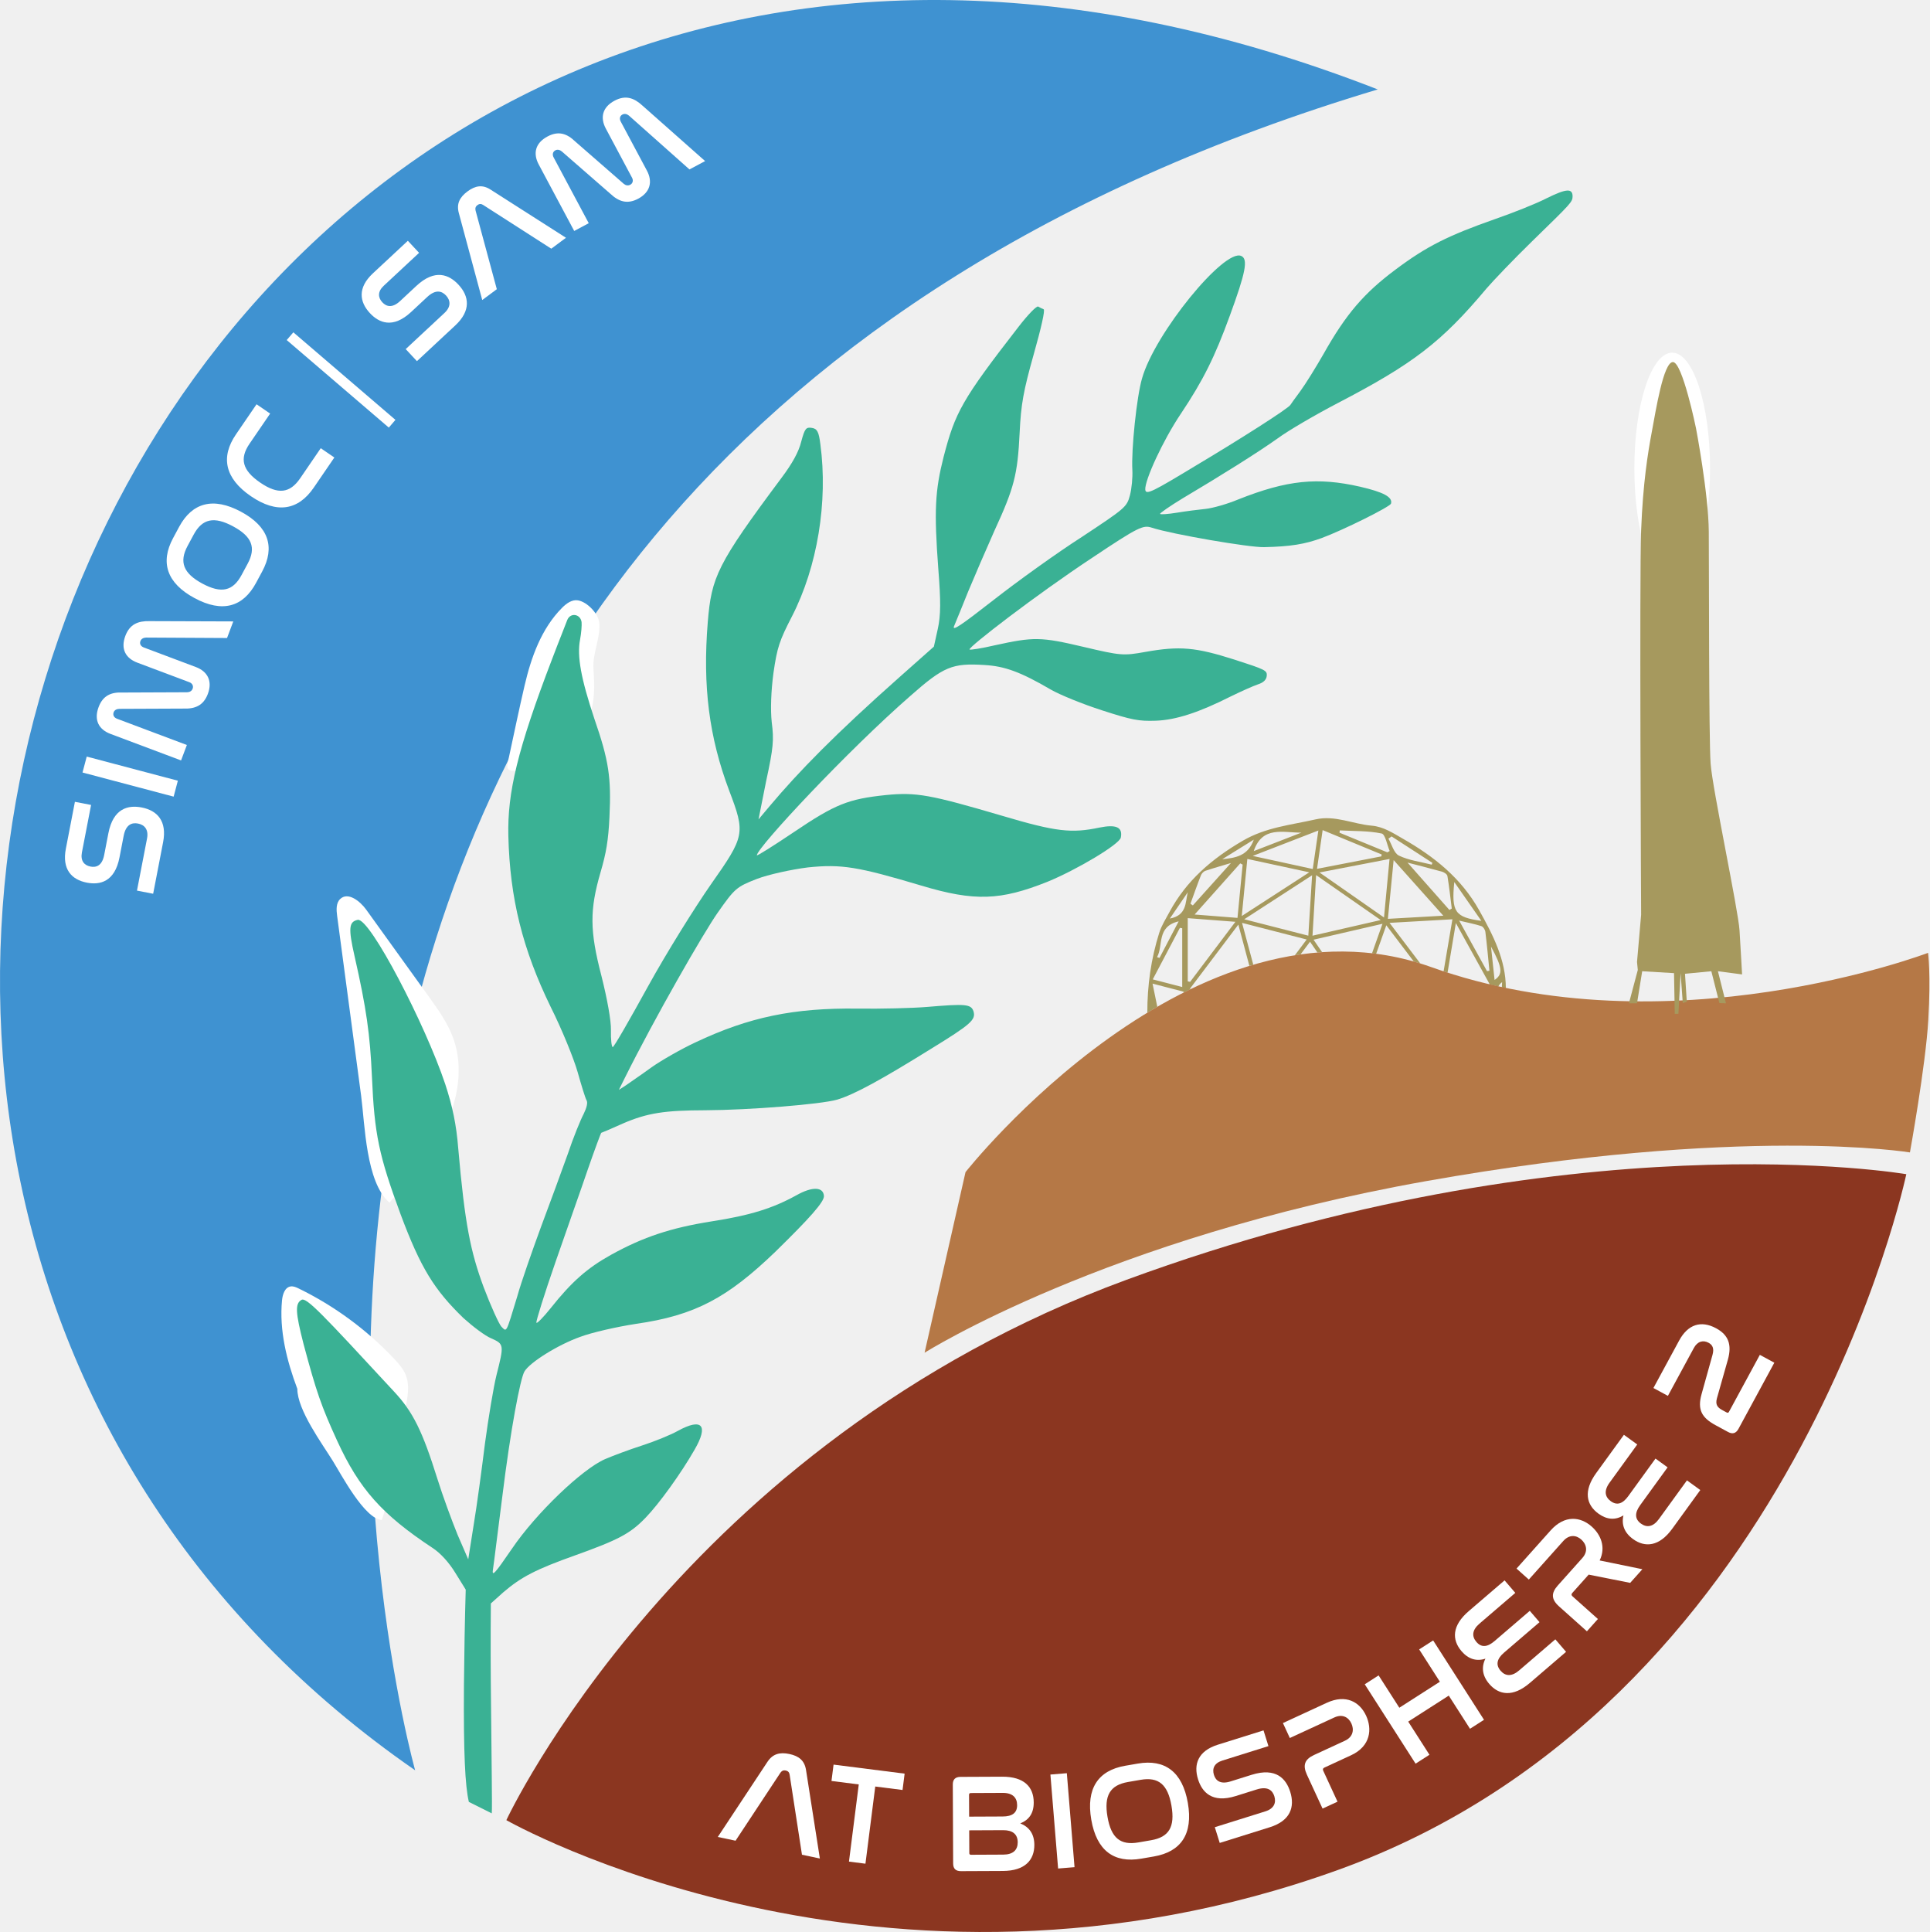
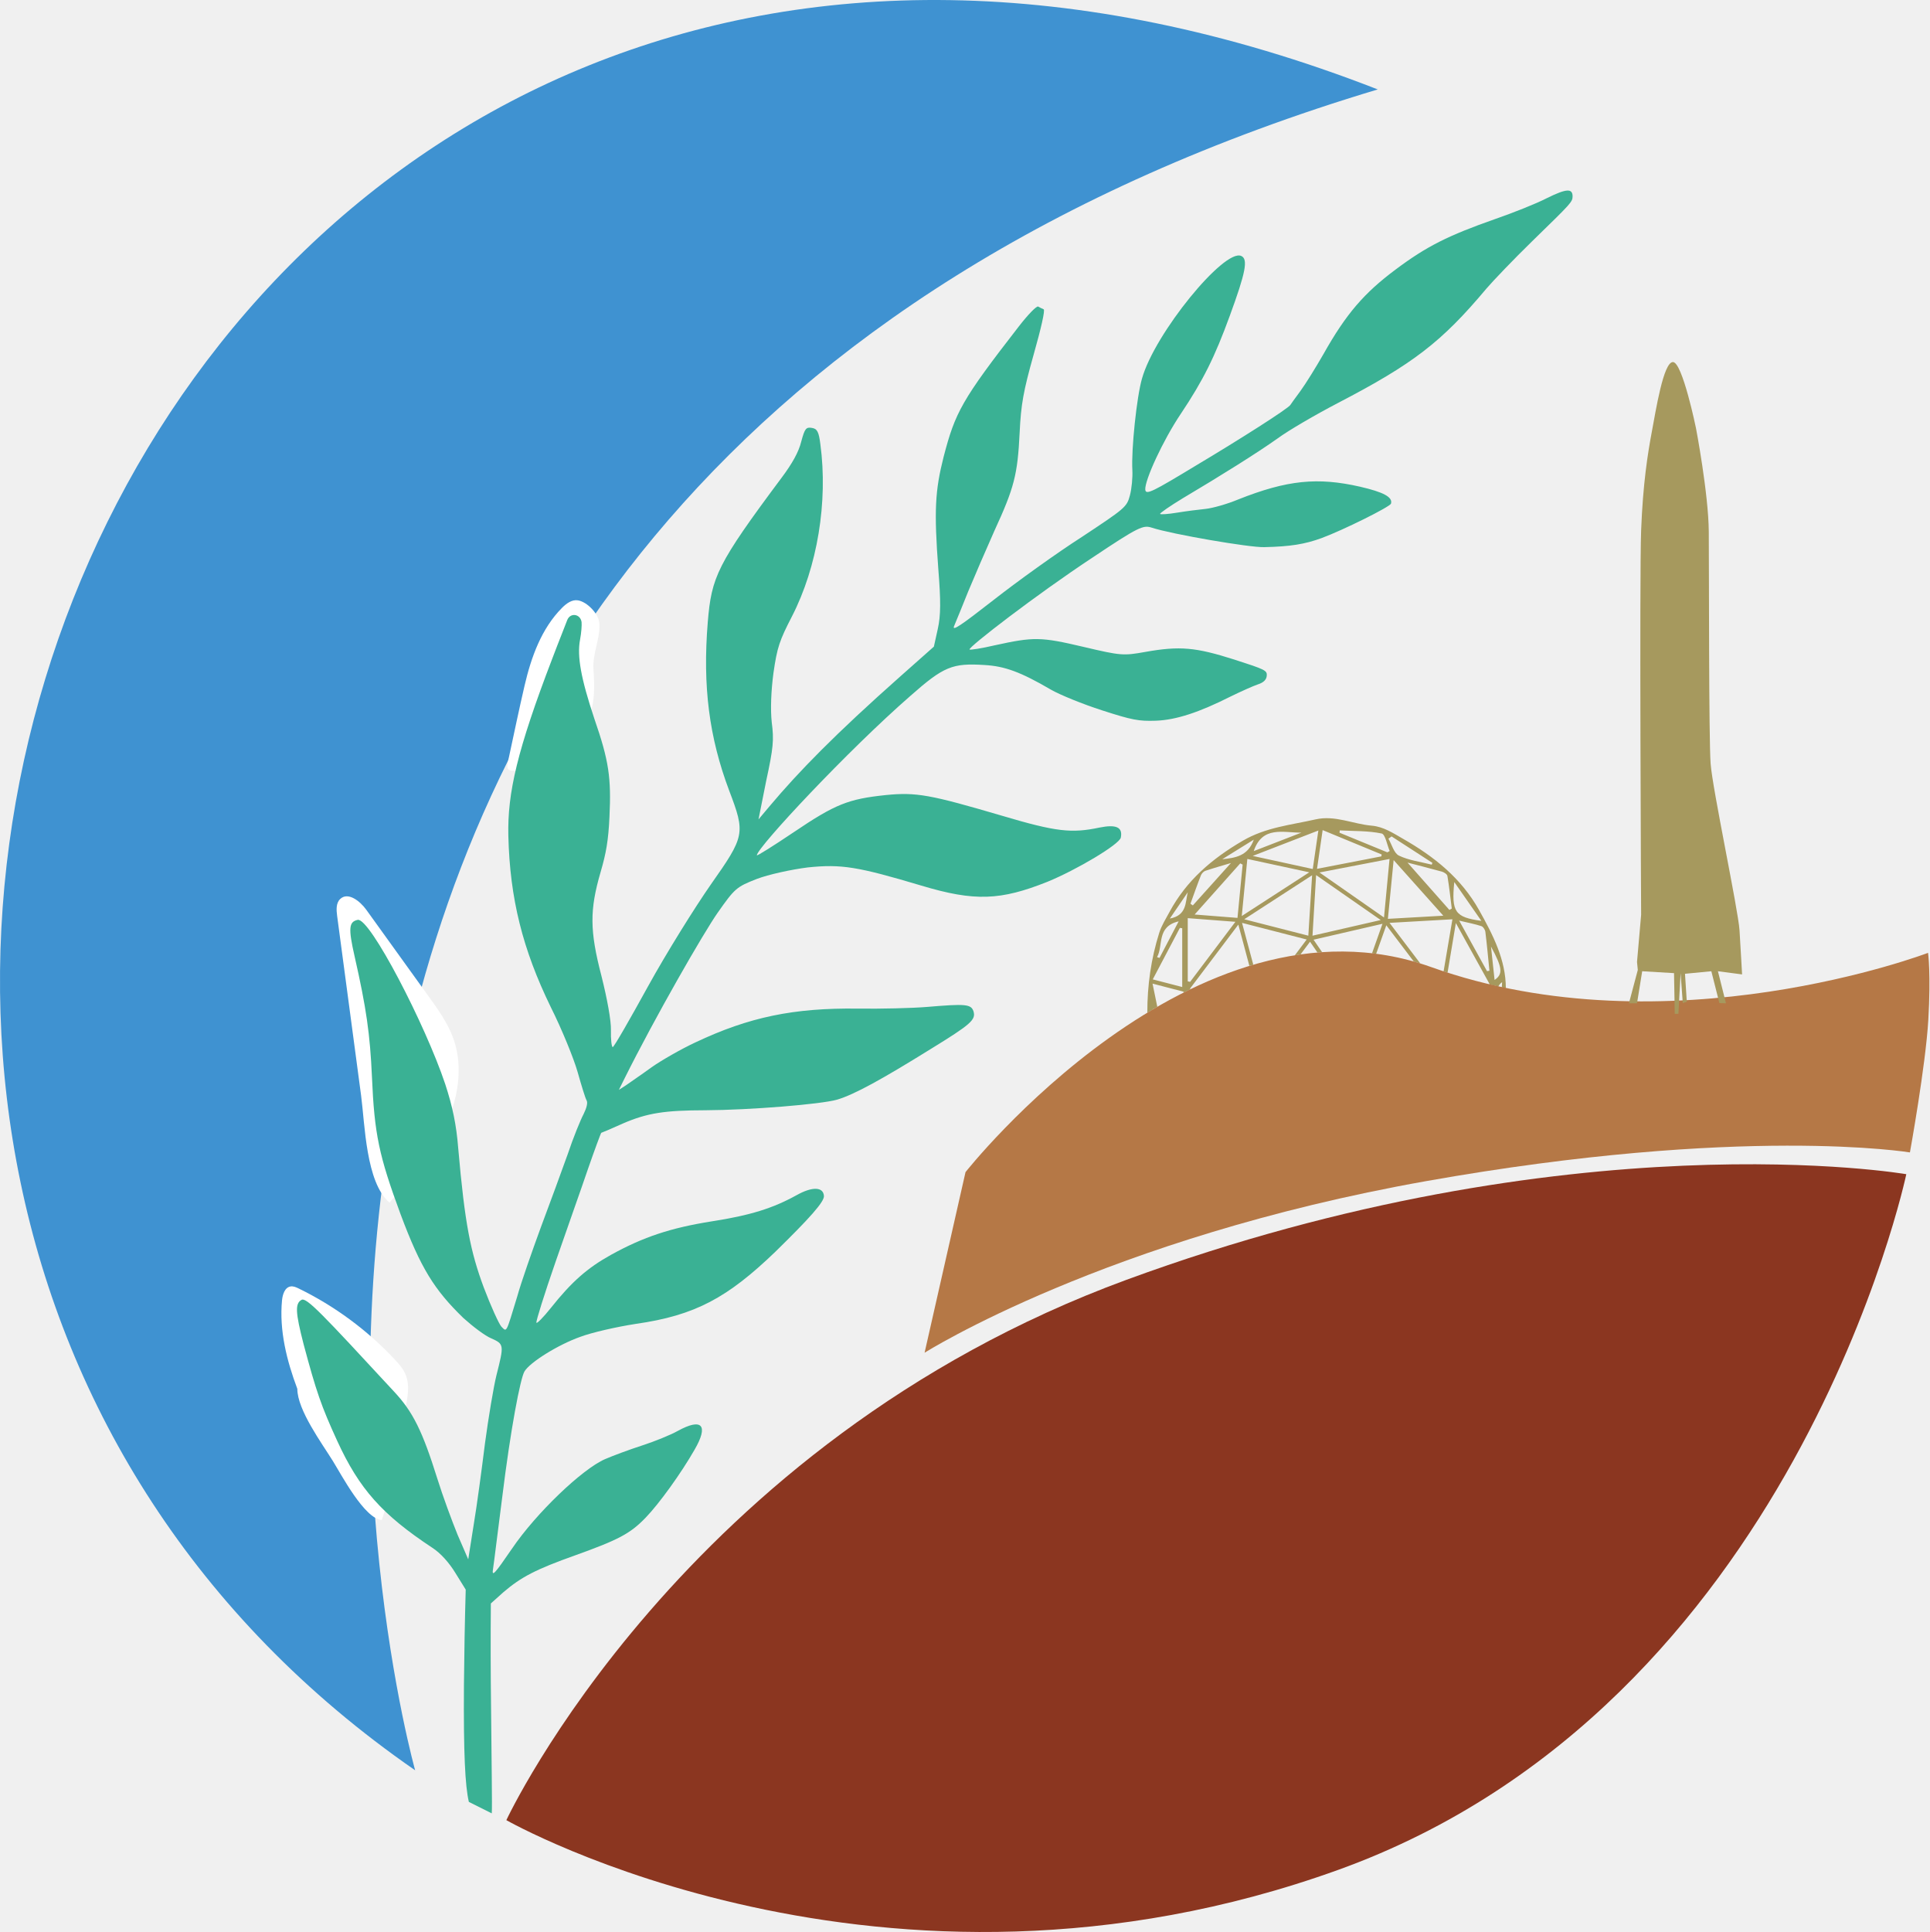
<svg xmlns="http://www.w3.org/2000/svg" width="155.977mm" height="156.148mm" viewBox="0 0 155.977 156.148" version="1.1" id="svg8">
  <defs id="defs2">
    <clipPath id="clipPath850" clipPathUnits="userSpaceOnUse">
      <path id="path848" d="M 0,600 H 600 V 0 H 0 Z" />
    </clipPath>
    <clipPath id="clipPath862" clipPathUnits="userSpaceOnUse">
      <path id="path860" d="M 0,600 H 600 V 0 H 0 Z" />
    </clipPath>
  </defs>
  <g id="layer1" transform="translate(-36.16017,-66.84056)">
    <g transform="matrix(0.3527778,0,0,-0.3527778,8.773223,251.5678)" id="g842">
      <g id="g856">
        <g clip-path="url(#clipPath862)" id="g858">
-           <g transform="translate(469.4988,416.3177)" id="g864">
-             <path id="path866" style="fill:#ffffff;fill-opacity:1;fill-rule:nonzero;stroke:none" d="m 0,0 c 0,-14.647 -3.883,-26.52 -8.673,-26.52 -4.79,0 -8.673,11.873 -8.673,26.52 0,14.647 3.883,26.52 8.673,26.52 C -3.883,26.52 0,14.647 0,0" />
-           </g>
          <g transform="translate(393.3542,503.1483)" id="g868">
            <path id="path870" style="fill:#3f92d1;fill-opacity:1;fill-rule:nonzero;stroke:none" d="m 0,0 c -279.196,108.838 -423.567,-244.713 -220.588,-385.091 0,0 -82.932,294.035 220.588,385.091" />
          </g>
          <g transform="translate(193.6671,106.6358)" id="g872">
            <path id="path874" style="fill:#8b3620;fill-opacity:1;fill-rule:nonzero;stroke:none" d="m 0,0 c 0,0 40.159,86.364 142.12,123.802 101.961,37.437 178.684,24.188 178.684,24.188 0,0 -25.583,-121.669 -130.156,-159.372 C 86.076,-49.085 0,0 0,0" />
          </g>
          <g transform="translate(348.0079,311.0515)" id="g876">
            <path id="path878" style="fill:#a6995e;fill-opacity:1;fill-rule:nonzero;stroke:none" d="m 0,0 c 0.179,-0.026 0.358,-0.051 0.536,-0.077 v -13.466 c -2.066,0.536 -4.246,1.101 -6.75,1.751 C -4.019,-7.627 -2.01,-3.813 0,0 m -0.28,1.503 c -1.597,-3.049 -2.992,-5.715 -4.388,-8.38 -0.188,0.059 -0.377,0.119 -0.566,0.178 1.498,2.651 -0.191,6.99 4.954,8.202 M 1.807,8.16 C 1.236,5.831 1.615,2.875 -2.301,2.142 -0.739,4.431 0.534,6.296 1.807,8.16 m 3.009,3.871 c 0.168,0.427 0.605,0.908 1.024,1.048 2.116,0.706 4.268,1.309 5.863,1.785 C 8.977,11.833 5.972,8.493 2.967,5.152 2.786,5.281 2.605,5.409 2.424,5.538 3.213,7.706 3.971,9.885 4.816,12.031 m 12.117,8.187 c -1.327,-3.76 -4.235,-4.184 -7.227,-4.484 2.273,1.411 4.547,2.821 7.227,4.484 m 10.907,1.609 c -3.593,-1.394 -7.187,-2.787 -10.915,-4.233 1.975,5.872 6.783,4.201 10.915,4.233 m 3.893,0.484 c -0.451,-3.104 -0.852,-5.864 -1.282,-8.817 -4.645,1.012 -8.872,1.932 -13.759,2.997 5.261,2.036 9.945,3.848 15.041,5.82 m 14.512,-5.489 c -0.025,-0.144 -0.051,-0.289 -0.077,-0.434 -4.799,-0.93 -9.598,-1.86 -14.741,-2.856 0.433,2.984 0.833,5.745 1.288,8.877 4.763,-1.966 9.147,-3.776 13.53,-5.587 m -9.609,5.514 c 3.208,-0.173 6.476,-0.059 9.587,-0.704 0.859,-0.178 1.249,-2.615 1.854,-4.015 -0.177,-0.102 -0.355,-0.205 -0.532,-0.307 -3.654,1.5 -7.308,2.999 -10.961,4.499 0.017,0.175 0.034,0.351 0.052,0.527 M 48.513,20.96 c 3.116,-2.018 6.233,-4.037 9.35,-6.055 -0.048,-0.137 -0.096,-0.275 -0.144,-0.413 -2.526,0.644 -5.208,0.963 -7.514,2.068 -1.158,0.556 -1.631,2.54 -2.415,3.878 0.241,0.174 0.482,0.348 0.723,0.522 M 61.304,11.904 C 61.722,9.427 61.989,6.925 62.306,4.431 L 61.756,4.12 c -3.418,3.864 -6.836,7.728 -9.59,10.841 1.802,-0.467 4.857,-1.228 7.889,-2.072 0.486,-0.136 1.182,-0.589 1.249,-0.985 M 47.668,2.076 c 0.437,4.467 0.841,8.604 1.316,13.463 4.187,-4.688 7.947,-8.896 11.384,-12.743 -3.43,-0.195 -7.871,-0.447 -12.7,-0.72 M 46.775,2.39 C 41.741,5.9 37.094,9.141 31.995,12.697 37.6,13.779 42.661,14.756 48.045,15.795 47.624,11.354 47.223,7.125 46.775,2.39 M 30.39,-1.785 C 30.665,2.81 30.926,7.186 31.219,12.1 36.215,8.624 40.876,5.381 46.023,1.801 40.531,0.541 35.609,-0.588 30.39,-1.785 m -0.955,0.004 C 24.54,-0.527 19.867,0.67 14.75,1.98 20.008,5.389 24.898,8.557 30.298,12.057 29.995,7.194 29.725,2.866 29.435,-1.781 m -15.255,4.5 c 0.453,4.639 0.854,8.748 1.277,13.081 4.679,-1.009 9.108,-1.964 14.194,-3.062 C 24.314,9.282 19.486,6.155 14.18,2.719 M 13.202,2.297 C 9.566,2.582 6.058,2.858 3.382,3.068 6.714,6.804 10.273,10.794 13.833,14.785 14.015,14.69 14.198,14.595 14.381,14.5 13.998,10.539 13.615,6.579 13.202,2.297 M 2.348,-12.358 c -0.182,0.038 -0.364,0.077 -0.546,0.115 V 2.236 C 5.132,1.981 8.682,1.709 12.723,1.398 9.08,-3.432 5.714,-7.895 2.348,-12.358 M 62.883,10.51 c 2.148,-3.081 4.12,-5.908 6.204,-8.897 -6.039,0.823 -6.893,2.034 -6.204,8.897 m 7.12,-11.413 c 0.368,-2.962 0.632,-5.936 0.931,-8.907 -0.184,-0.033 -0.367,-0.066 -0.55,-0.099 -2.033,3.689 -4.067,7.379 -6.383,11.58 2.101,-0.501 3.632,-0.786 5.096,-1.268 0.412,-0.136 0.847,-0.825 0.906,-1.306 m 2.112,-11.018 c -0.263,2.451 -0.515,4.805 -0.82,7.641 2.629,-4.844 2.784,-6.312 0.82,-7.641 M -6.079,-18.61 c -0.006,0.083 -0.006,0.167 -0.015,0.249 0.016,-0.076 0.032,-0.153 0.048,-0.23 0.29,0.171 0.582,0.339 0.874,0.507 -0.355,1.731 -0.716,3.487 -1.092,5.32 2.572,-0.668 4.698,-1.22 7.139,-1.855 -0.025,-0.08 -0.05,-0.157 -0.075,-0.237 0.572,0.288 1.146,0.573 1.725,0.851 -0.082,0.014 -0.161,0.028 -0.243,0.042 3.766,4.985 7.312,9.682 11.115,14.716 0.866,-3.235 1.7,-6.351 2.534,-9.467 0.298,0.091 0.598,0.176 0.897,0.264 -0.851,3.167 -1.699,6.32 -2.582,9.603 5.133,-1.32 9.77,-2.512 14.81,-3.809 -0.916,-1.223 -1.819,-2.428 -2.718,-3.63 0.434,0.07 0.868,0.144 1.305,0.205 0.722,0.964 1.446,1.93 2.183,2.915 0.575,-0.837 1.141,-1.661 1.708,-2.485 0.354,0.029 0.707,0.063 1.062,0.087 -0.65,0.946 -1.301,1.893 -1.966,2.862 5.274,1.217 10.31,2.379 15.797,3.645 -0.812,-2.291 -1.606,-4.53 -2.399,-6.769 0.317,-0.036 0.633,-0.065 0.95,-0.106 0.765,2.148 1.535,4.311 2.327,6.533 2.151,-2.836 4.226,-5.573 6.312,-8.322 0.491,-0.14 0.983,-0.272 1.475,-0.425 -2.335,3.081 -4.641,6.123 -7.051,9.302 4.976,0.283 9.496,0.539 14.412,0.818 -0.689,-4.065 -1.339,-7.9 -2.022,-11.926 0.304,-0.101 0.607,-0.196 0.91,-0.294 0.615,3.678 1.231,7.364 1.9,11.359 2.749,-4.972 5.201,-9.406 7.774,-14.06 -0.026,-0.005 -0.051,-0.009 -0.077,-0.014 0.674,-0.164 1.348,-0.326 2.02,-0.479 0.222,0.41 0.506,0.759 0.881,1.009 -0.022,-0.403 -0.042,-0.79 -0.064,-1.188 0.308,-0.068 0.616,-0.136 0.924,-0.202 -0.018,6.53 -2.94,12.2 -6.127,17.888 -4.125,7.36 -10.317,12.285 -17.458,16.362 -2.294,1.309 -4.441,2.76 -7.167,2.996 -4.297,0.371 -8.409,2.449 -12.856,1.436 C 25.443,23.574 19.741,23.075 14.412,19.97 7.326,15.842 1.502,10.855 -2.379,3.649 -3.221,2.086 -4.205,0.547 -4.732,-1.126 c -1.883,-5.976 -2.742,-12.086 -2.727,-18.312 0.458,0.278 0.916,0.555 1.38,0.828" />
          </g>
          <g transform="translate(289.5071,213.7234)" id="g880">
            <path id="path882" style="fill:#b57846;fill-opacity:1;fill-rule:nonzero;stroke:none" d="m 0,0 c 0,0 41.547,26.286 114.92,39.313 72.633,12.896 110.875,6.578 110.875,6.578 0,0 3.608,19.904 4.215,30.403 0.607,10.499 -0.058,15.321 -0.058,15.321 0,0 -59.472,-22.686 -113.873,-3.257 C 61.678,107.786 9.378,41.375 9.378,41.375 Z" />
          </g>
          <g transform="translate(452.7641,303.2533)" id="g884">
            <path id="path886" style="fill:#a6995e;fill-opacity:1;fill-rule:nonzero;stroke:none" d="m 0,0 0.943,10.805 c 0,0 -0.41,77.324 0,88.079 0.41,10.755 1.535,17.72 2.452,22.593 0.918,4.872 2.653,15.958 4.833,15.958 2.18,0 5.282,-15.135 5.282,-15.135 0,0 2.866,-14.979 2.935,-23.722 0.069,-8.742 0,-47.297 0.419,-53.119 0.419,-5.821 6.333,-33.521 6.624,-38.202 0.29,-4.681 0.587,-10.114 0.587,-10.114 l -5.534,0.727 1.845,-7.349 -1.51,0.054 -1.844,7.295 -6.037,-0.582 0.412,-6.402 -0.92,-0.296 -0.498,6.844 -0.503,-9.314 H 8.648 L 8.48,-2.566 1.186,-2.13 0,-9.479 h -1.855 l 2.034,7.641 z" />
-           </g>
-           <g transform="translate(246.1894,101.9268)" id="g888">
-             <path id="path890" style="fill:#ffffff;fill-opacity:1;fill-rule:nonzero;stroke:none" d="M 0,0 -4.071,0.858 7.315,18.079 c 1.2,1.808 2.799,2.256 5.022,1.786 2.191,-0.462 3.473,-1.518 3.809,-3.649 l 3.173,-20.293 -4.101,0.865 -2.83,18.357 c -0.082,0.542 -0.381,0.833 -0.882,0.938 -0.501,0.106 -0.892,-0.041 -1.217,-0.495 z" />
-           </g>
-           <g transform="translate(284.9316,117.292)" id="g892">
-             <path id="path894" style="fill:#ffffff;fill-opacity:1;fill-rule:nonzero;stroke:none" d="m 0,0 -0.476,-3.745 -6.253,0.795 -2.248,-17.682 -3.777,0.48 2.247,17.68 -6.254,0.795 0.477,3.746 z" />
-           </g>
-           <g transform="translate(299.7548,99.0566)" id="g896">
-             <path id="path898" style="fill:#ffffff;fill-opacity:1;fill-rule:nonzero;stroke:none" d="m 0,0 c 0,-0.255 0.16,-0.352 0.417,-0.35 l 7.359,0.034 c 2.273,0.009 3.324,1.07 3.316,2.83 C 11.083,4.338 9.959,5.293 7.751,5.283 L -0.023,5.248 Z m -0.039,8.384 7.68,0.034 c 2.24,0.011 3.324,0.848 3.316,2.607 -0.008,1.696 -1.005,2.811 -3.309,2.801 L 0.354,13.793 C 0.098,13.792 -0.062,13.664 -0.061,13.407 Z m 7.543,9.153 C 12.592,17.561 14.746,15.17 14.762,11.65 14.773,9.154 13.692,7.646 11.68,6.837 13.731,6.014 14.891,4.42 14.902,1.924 14.918,-1.532 12.785,-4.038 7.697,-4.061 l -9.599,-0.043 c -1.217,-0.005 -1.795,0.568 -1.801,1.752 l -0.08,18.079 c -0.006,1.183 0.568,1.762 1.784,1.767 z" />
-           </g>
-           <g transform="translate(322.1035,117.3936)" id="g900">
-             <path id="path902" style="fill:#ffffff;fill-opacity:1;fill-rule:nonzero;stroke:none" d="m 0,0 1.763,-21.528 -3.764,-0.309 -1.764,21.528 z" />
-           </g>
-           <g transform="translate(336.1152,115.377)" id="g904">
-             <path id="path906" style="fill:#ffffff;fill-opacity:1;fill-rule:nonzero;stroke:none" d="m 0,0 c -4.099,-0.709 -5.536,-3.1 -4.692,-7.987 0.839,-4.855 2.954,-6.568 7.084,-5.855 l 2.9,0.502 c 4.1,0.708 5.517,3.031 4.672,7.918 C 9.124,-0.566 6.999,1.209 2.9,0.501 Z m 2.257,4.221 c 6.18,1.068 10.226,-1.869 11.464,-9.026 1.231,-7.125 -1.575,-11.181 -7.784,-12.256 l -2.902,-0.501 c -6.212,-1.073 -10.216,1.806 -11.447,8.932 -1.236,7.157 1.589,11.282 7.768,12.35 z" />
-           </g>
-           <g transform="translate(367.1738,127.2012)" id="g908">
-             <path id="path910" style="fill:#ffffff;fill-opacity:1;fill-rule:nonzero;stroke:none" d="m 0,0 1.129,-3.604 -10.567,-3.31 c -1.864,-0.584 -2.372,-1.85 -1.922,-3.285 0.392,-1.253 1.406,-2.243 3.819,-1.487 l 4.825,1.512 c 5.621,1.76 7.91,-0.943 8.838,-3.906 1.091,-3.482 0.031,-6.631 -4.672,-8.105 l -11.484,-3.598 -1.129,3.604 11.605,3.636 c 1.955,0.613 2.506,1.959 2.037,3.455 -0.42,1.345 -1.505,2.346 -4.041,1.553 l -4.794,-1.504 c -5.498,-1.721 -7.748,0.962 -8.647,3.832 -1.072,3.421 -0.023,6.5 4.558,7.935 z" />
-           </g>
-           <g transform="translate(381.6728,133.5215)" id="g912">
-             <path id="path914" style="fill:#ffffff;fill-opacity:1;fill-rule:nonzero;stroke:none" d="m 0,0 c 4.415,2.038 7.563,0.179 9.012,-2.958 1.369,-2.963 1.13,-6.95 -3.46,-9.067 l -6.1,-2.818 c -0.32,-0.147 -0.427,-0.373 -0.266,-0.721 l 3.272,-7.088 -3.428,-1.582 -3.581,7.755 c -1.019,2.208 -0.505,3.538 1.645,4.53 l 7.058,3.259 c 1.948,0.899 2.114,2.596 1.484,3.961 -0.657,1.424 -2.05,2.226 -3.909,1.368 l -10.196,-4.707 -1.582,3.427 z" />
-           </g>
-           <g transform="translate(393.5478,139.8008)" id="g916">
-             <path id="path918" style="fill:#ffffff;fill-opacity:1;fill-rule:nonzero;stroke:none" d="m 0,0 4.748,-7.408 9.293,5.955 -4.746,7.408 3.205,2.054 11.652,-18.183 -3.207,-2.055 -4.867,7.597 -9.294,-5.956 4.868,-7.596 -3.179,-2.037 -11.651,18.184 z" />
-           </g>
-           <g transform="translate(422.414,161.5703)" id="g920">
-             <path id="path922" style="fill:#ffffff;fill-opacity:1;fill-rule:nonzero;stroke:none" d="M 0,0 2.46,-2.865 -5.75,-9.91 c -1.724,-1.481 -1.789,-2.928 -0.706,-4.192 1.146,-1.336 2.518,-1.212 4.17,0.206 l 8.062,6.919 2.232,-2.599 -8.137,-6.983 c -1.651,-1.418 -1.938,-2.802 -0.792,-4.138 1.104,-1.287 2.572,-1.377 4.248,0.061 l 8.307,7.129 2.46,-2.866 -8.307,-7.128 c -3.886,-3.335 -7.112,-2.772 -9.3,-0.222 -1.605,1.871 -1.84,3.864 -0.875,5.787 -2.072,-0.681 -3.933,-0.085 -5.475,1.711 -2.251,2.623 -2.208,5.867 1.653,9.181 z" />
-           </g>
-           <g transform="translate(432.9579,173.0059)" id="g924">
-             <path id="path926" style="fill:#ffffff;fill-opacity:1;fill-rule:nonzero;stroke:none" d="m 0,0 c 3.242,3.627 6.871,3.174 9.448,0.871 2.005,-1.791 3.3,-4.665 1.794,-7.742 l 9.792,-2.01 -2.794,-3.127 -9.511,1.891 -3.754,-4.199 c -0.235,-0.263 -0.243,-0.512 0.043,-0.769 l 5.824,-5.203 -2.518,-2.816 -6.371,5.694 c -1.814,1.621 -1.871,3.045 -0.293,4.811 l 5.608,6.276 C 8.697,-4.725 8.176,-3.1 7.029,-2.075 5.885,-1.053 4.287,-0.869 2.902,-2.421 l -7.89,-8.829 -2.817,2.516 z" />
-           </g>
-           <g transform="translate(449.7607,194.9199)" id="g928">
-             <path id="path930" style="fill:#ffffff;fill-opacity:1;fill-rule:nonzero;stroke:none" d="m 0,0 3.057,-2.216 -6.35,-8.757 c -1.334,-1.84 -1.061,-3.261 0.286,-4.238 1.425,-1.035 2.73,-0.598 4.007,1.164 l 6.237,8.602 2.772,-2.01 -6.294,-8.679 c -1.277,-1.762 -1.235,-3.176 0.19,-4.21 1.372,-0.994 2.822,-0.742 4.118,1.047 l 6.424,8.859 3.057,-2.216 -6.424,-8.86 c -3.006,-4.144 -6.273,-4.345 -8.994,-2.372 -1.994,1.447 -2.684,3.329 -2.193,5.425 -1.858,-1.144 -3.805,-0.996 -5.722,0.395 -2.798,2.027 -3.509,5.191 -0.521,9.31 z" />
-           </g>
-           <g transform="translate(462.4238,216.5273)" id="g932">
-             <path id="path934" style="fill:#ffffff;fill-opacity:1;fill-rule:nonzero;stroke:none" d="m 0,0 c 1.981,3.656 4.979,4.687 8.468,2.797 2.812,-1.524 3.654,-3.729 2.696,-7.176 l -2.513,-8.864 c -0.407,-1.489 0.159,-2.124 1.228,-2.702 l 0.956,-0.52 c 0.31,-0.168 0.455,-0.1 0.592,0.153 l 7.06,13.023 3.319,-1.8 -8.203,-15.132 c -0.581,-1.069 -1.36,-1.3 -2.401,-0.737 l -2.869,1.556 c -3.094,1.677 -4.223,3.49 -3.199,7.121 l 2.502,8.978 C 8.058,-1.785 7.64,-1.012 6.739,-0.524 5.474,0.162 4.187,-0.196 3.364,-1.715 l -5.947,-10.97 -3.318,1.799 z" />
-           </g>
-           <g transform="translate(94.7988,339.9385)" id="g936">
-             <path id="path938" style="fill:#ffffff;fill-opacity:1;fill-rule:nonzero;stroke:none" d="m 0,0 3.706,-0.716 -2.099,-10.87 c -0.37,-1.917 0.503,-2.966 1.98,-3.251 1.287,-0.248 2.641,0.175 3.12,2.656 l 0.959,4.965 c 1.116,5.78 4.581,6.513 7.629,5.924 3.582,-0.691 5.851,-3.118 4.915,-7.956 l -2.28,-11.813 -3.708,0.716 2.306,11.939 c 0.388,2.01 -0.535,3.134 -2.075,3.431 -1.382,0.267 -2.779,-0.213 -3.281,-2.821 l -0.954,-4.933 c -1.092,-5.654 -4.52,-6.361 -7.472,-5.791 -3.518,0.68 -5.731,3.063 -4.821,7.776 z" />
-           </g>
-           <g transform="translate(97.5058,350.3027)" id="g940">
-             <path id="path942" style="fill:#ffffff;fill-opacity:1;fill-rule:nonzero;stroke:none" d="M 0,0 20.884,-5.527 19.917,-9.178 -0.966,-3.65 Z" />
-           </g>
-           <g transform="translate(120.4531,352.957)" id="g944">
-             <path id="path946" style="fill:#ffffff;fill-opacity:1;fill-rule:nonzero;stroke:none" d="m 0,0 -1.328,-3.535 -16.18,6.078 c -2.637,0.991 -3.852,3.123 -2.715,6.149 1.013,2.697 2.936,3.445 5.524,3.328 L 0.06,12.08 c 0.588,0.019 1.064,0.284 1.267,0.823 0.225,0.6 -0.056,1.218 -0.746,1.478 l -11.953,4.491 c -2.636,0.991 -3.854,3.122 -2.727,6.118 1.013,2.697 2.936,3.446 5.546,3.387 l 19.191,-0.065 -1.431,-3.804 -18.56,0.101 c -0.587,-0.018 -1.093,-0.272 -1.296,-0.811 -0.226,-0.6 0.066,-1.188 0.785,-1.458 L 2.061,17.859 C 4.727,16.857 5.921,14.665 4.806,11.699 3.804,9.033 1.87,8.255 -0.729,8.343 L -15.488,8.281 c -0.589,-0.018 -1.094,-0.273 -1.285,-0.782 -0.237,-0.63 0.055,-1.217 0.774,-1.487 z" />
-           </g>
-           <g transform="translate(120.6142,398.5547)" id="g948">
-             <path id="path950" style="fill:#ffffff;fill-opacity:1;fill-rule:nonzero;stroke:none" d="m 0,0 c -1.97,-3.665 -0.974,-6.271 3.396,-8.621 4.341,-2.334 6.995,-1.725 8.979,1.968 l 1.395,2.592 c 1.971,3.665 1.015,6.214 -3.354,8.563 C 6.074,6.836 3.365,6.258 1.396,2.594 Z m -1.932,4.382 c 2.971,5.525 7.781,6.9 14.18,3.46 6.369,-3.426 7.834,-8.137 4.849,-13.691 l -1.395,-2.593 c -2.986,-5.554 -7.723,-6.93 -14.095,-3.505 -6.399,3.44 -7.903,8.211 -4.932,13.735 z" />
-           </g>
-           <g transform="translate(136.4208,431.0166)" id="g952">
-             <path id="path954" style="fill:#ffffff;fill-opacity:1;fill-rule:nonzero;stroke:none" d="m 0,0 3.118,-2.132 -4.717,-6.894 c -2.348,-3.435 -1.662,-6.115 2.434,-8.915 4.066,-2.783 6.796,-2.478 9.163,0.982 l 4.716,6.895 3.117,-2.132 -4.716,-6.895 c -3.559,-5.204 -8.444,-6.051 -14.413,-1.968 -5.996,4.102 -6.96,8.988 -3.418,14.164 z" />
-           </g>
-           <g transform="translate(144.8544,447.501)" id="g956">
-             <path id="path958" style="fill:#ffffff;fill-opacity:1;fill-rule:nonzero;stroke:none" d="M 0,0 23.395,-20.055 21.876,-21.828 -1.52,-1.773 Z" />
-           </g>
-           <g transform="translate(171.0927,468.4736)" id="g960">
-             <path id="path962" style="fill:#ffffff;fill-opacity:1;fill-rule:nonzero;stroke:none" d="m 0,0 2.574,-2.762 -8.099,-7.546 c -1.428,-1.331 -1.34,-2.692 -0.316,-3.793 0.895,-0.96 2.237,-1.415 4.087,0.308 l 3.697,3.447 c 4.308,4.013 7.54,2.564 9.655,0.293 2.487,-2.669 2.891,-5.966 -0.713,-9.325 l -8.803,-8.201 -2.574,2.763 8.896,8.288 c 1.498,1.395 1.413,2.847 0.344,3.995 -0.958,1.029 -2.37,1.465 -4.313,-0.346 l -3.674,-3.425 c -4.214,-3.925 -7.401,-2.476 -9.45,-0.277 -2.444,2.622 -2.829,5.851 0.683,9.122 z" />
-           </g>
-           <g transform="translate(191.4814,457.3818)" id="g964">
-             <path id="path966" style="fill:#ffffff;fill-opacity:1;fill-rule:nonzero;stroke:none" d="m 0,0 -3.339,-2.482 -5.37,19.935 c -0.561,2.096 0.162,3.59 1.986,4.945 1.797,1.337 3.437,1.599 5.256,0.44 L 15.846,11.781 12.481,9.279 -3.151,19.311 c -0.461,0.297 -0.876,0.266 -1.286,-0.039 -0.412,-0.305 -0.561,-0.696 -0.436,-1.24 z" />
-           </g>
-           <g transform="translate(212.5458,472.5)" id="g968">
-             <path id="path970" style="fill:#ffffff;fill-opacity:1;fill-rule:nonzero;stroke:none" d="m 0,0 -3.331,-1.777 -8.134,15.24 c -1.324,2.483 -0.831,4.886 2.02,6.408 2.54,1.355 4.476,0.649 6.341,-1.148 L 8.016,9.029 C 8.47,8.654 9.002,8.54 9.511,8.811 c 0.563,0.301 0.76,0.951 0.416,1.599 L 3.916,21.671 c -1.324,2.483 -0.831,4.887 1.991,6.393 2.54,1.355 4.476,0.649 6.399,-1.118 L 26.669,14.232 23.084,12.32 9.218,24.646 C 8.766,25.02 8.217,25.163 7.709,24.893 7.146,24.591 6.976,23.956 7.336,23.278 L 13.331,12.047 C 14.672,9.535 14.121,7.102 11.327,5.611 8.815,4.271 6.851,4.962 4.957,6.743 l -11.12,9.694 c -0.453,0.375 -1,0.518 -1.481,0.262 -0.592,-0.317 -0.761,-0.951 -0.401,-1.629 z" />
          </g>
          <g transform="translate(145.767,205.4495)" id="g972">
            <path id="path974" style="fill:#ffffff;fill-opacity:1;fill-rule:evenodd;stroke:none" d="m 0,0 c -2.432,6.472 -4.164,13.376 -3.51,20.259 0.128,1.346 0.629,2.988 1.965,3.2 0.638,0.101 1.268,-0.182 1.849,-0.465 C 8.525,18.989 16.006,13.471 22.262,6.8 23.273,5.722 24.27,4.585 24.828,3.216 c 0.974,-2.395 0.465,-5.105 -0.057,-7.637 -1.73,-8.383 -2.682,-17.538 -5.414,-25.631 -3.949,0.27 -9.216,10.298 -11.229,13.545 C 5.646,-12.504 0,-4.836 0,0" />
          </g>
          <g transform="translate(160.3816,272.6349)" id="g976">
            <path id="path978" style="fill:#ffffff;fill-opacity:1;fill-rule:evenodd;stroke:none" d="m 0,0 c -1.831,13.721 -3.662,27.442 -5.492,41.164 -0.182,1.359 -0.288,2.946 0.711,3.886 1.791,1.686 4.54,-0.491 5.977,-2.488 4.753,-6.603 9.507,-13.205 14.26,-19.808 2.221,-3.085 4.472,-6.226 5.731,-9.813 C 23.524,6.287 22.146,-1.22 19.023,-7.543 15.9,-13.866 11.172,-19.231 6.499,-24.513 1.08,-19.899 0.875,-6.558 0,0" />
          </g>
          <g transform="translate(197.8451,366.5757)" id="g980">
            <path id="path982" style="fill:#ffffff;fill-opacity:1;fill-rule:evenodd;stroke:none" d="m 0,0 c 1.51,6.5 3.869,13.069 8.577,17.799 0.987,0.992 2.269,1.952 3.65,1.721 2.155,-0.362 4.777,-3.118 4.912,-5.299 0.213,-3.444 -1.575,-6.889 -1.362,-10.333 0.237,-3.813 0.441,-7.808 -1.152,-11.281 -1.783,-3.887 -5.506,-6.461 -9.06,-8.841 -1.89,-1.266 -4.126,-2.817 -6.438,-3.134 -3.691,-0.507 -3.292,0.265 -2.641,3.296 C -2.364,-10.723 -1.239,-5.332 0,0" />
          </g>
          <g transform="translate(432.079,478.2269)" id="g984">
            <path id="path986" style="fill:#3ab194;fill-opacity:1;fill-rule:evenodd;stroke:none" d="m 0,0 c -2.43,-1.257 -7.711,-3.344 -11.753,-4.746 -10.907,-3.832 -15.774,-6.272 -22.922,-11.624 -7.133,-5.33 -11.267,-10.053 -16.48,-19.322 -1.736,-3.021 -4.088,-6.841 -5.309,-8.499 -1.225,-1.657 -2.234,-3.056 -2.251,-3.118 -0.226,-0.722 -12.182,-8.28 -21.374,-13.757 -10.213,-6.184 -11.789,-7.014 -11.911,-5.714 -0.164,2.134 4.061,11.32 8.134,17.373 5.139,7.692 7.771,12.982 11.249,22.514 3.606,9.853 4.254,12.982 2.58,13.672 -3.911,1.669 -19.812,-17.758 -22.713,-28.095 -1.204,-4.088 -2.486,-16.289 -2.21,-20.983 0.085,-1.633 -0.139,-4.197 -0.562,-5.79 -0.706,-2.688 -1.145,-2.985 -11.009,-9.516 -5.708,-3.655 -14.801,-10.187 -20.24,-14.449 -7.48,-5.835 -9.661,-7.34 -9.011,-5.903 0.439,1.069 1.905,4.583 3.203,7.862 1.357,3.264 4.05,9.509 6.014,13.917 4.531,9.844 5.312,12.836 5.777,22.497 0.307,6.442 0.859,9.504 3.191,17.793 1.752,6.193 2.667,10.228 2.314,10.436 -0.309,0.118 -0.907,0.42 -1.259,0.627 -0.352,0.208 -2.321,-1.826 -4.392,-4.495 -13.169,-16.953 -14.629,-19.761 -17.288,-29.975 -1.943,-7.687 -2.208,-12.184 -1.204,-25.67 0.58,-7.292 0.575,-10.61 -0.124,-13.728 -0.301,-1.348 -0.599,-2.696 -0.895,-4.044 -2.563,-2.252 -5.119,-4.519 -7.67,-6.802 -15.039,-13.336 -23.264,-21.781 -29.977,-29.753 -0.848,-1.006 -1.694,-2.015 -2.539,-3.025 0.572,2.926 1.156,5.851 1.75,8.775 1.664,7.675 1.808,9.426 1.286,13.446 -0.326,2.895 -0.155,7.26 0.388,11.316 0.844,5.87 1.367,7.405 4.252,12.994 5.811,11.321 8.28,26.208 6.496,39.446 -0.351,2.807 -0.726,3.534 -1.936,3.715 -1.337,0.225 -1.636,-0.125 -2.449,-3.155 -0.577,-2.356 -2.056,-5.011 -4.494,-8.263 -14.841,-19.889 -16.06,-22.729 -16.919,-33.076 -1.206,-14.732 0.325,-26.427 4.901,-38.585 3.749,-9.861 3.627,-10.405 -4.266,-21.622 -3.566,-5.118 -10.062,-15.508 -14.287,-23.169 -4.243,-7.708 -7.868,-14.035 -8.13,-13.987 -0.263,0.046 -0.458,1.787 -0.409,3.843 0.067,2.197 -0.858,7.222 -2.186,12.506 -2.693,10.34 -2.699,15.093 -0.189,23.724 1.268,4.322 1.792,7.272 2.036,12.641 0.437,9.026 -0.141,12.918 -3.444,22.466 -3.09,9.263 -4.014,14.368 -3.29,18.183 0.287,1.514 0.42,3.3 0.346,4.004 -0.264,1.899 -2.592,2.248 -3.29,0.459 -0.316,-0.904 -1.91,-4.805 -3.421,-8.811 -8.024,-20.924 -10.301,-30.771 -10.07,-40.627 0.352,-14.375 3.28,-26.001 9.714,-39.208 2.558,-5.102 5.29,-11.823 6.161,-14.897 0.866,-3.07 1.76,-5.989 2.043,-6.461 0.342,-0.553 0.01,-1.774 -0.668,-3.153 -0.667,-1.237 -2.36,-5.358 -3.669,-9.266 -1.373,-3.819 -4.114,-11.33 -6.139,-16.704 -1.968,-5.369 -4.464,-12.451 -5.414,-15.856 -2.604,-8.541 -2.356,-8.159 -3.621,-6.891 -0.562,0.625 -2.397,4.635 -4.052,9.01 -3.008,8.118 -4.32,14.435 -5.845,31.895 -0.413,5.288 -1.301,9.576 -2.98,14.681 -4.557,13.638 -17.27,38.136 -20.042,37.612 -2.022,-0.425 -2.207,-1.843 -0.72,-8.367 2.694,-11.852 3.539,-17.837 3.975,-27.613 0.565,-13.138 1.601,-18.044 6.558,-31.459 4.618,-12.355 7.728,-17.322 14.405,-23.788 2.163,-1.948 4.982,-4.093 6.417,-4.671 2.927,-1.304 2.899,-1.504 1.159,-8.399 -0.663,-2.659 -1.845,-9.738 -2.64,-15.665 -0.744,-5.984 -1.875,-14.431 -2.603,-18.746 -0.42,-2.6 -0.83,-5.2 -1.231,-7.8 -0.814,1.867 -1.626,3.74 -2.434,5.617 -1.28,3.137 -3.423,8.934 -4.651,12.88 -3.392,10.82 -5.544,15.272 -9.942,19.969 -16.481,17.817 -20.032,21.619 -21.191,20.98 -1.482,-0.851 -1.392,-2.857 0.494,-10.175 2.911,-10.874 4.048,-14.17 7.702,-22.139 5.057,-11.019 10.289,-16.885 21.794,-24.481 1.907,-1.233 3.866,-3.433 5.302,-5.797 0.782,-1.264 1.564,-2.526 2.348,-3.784 -0.207,-7.32 -0.342,-14.626 -0.406,-21.916 -0.108,-15.621 0.27,-23.085 1.127,-26.724 1.749,-0.874 3.498,-1.749 5.247,-2.624 0.13,1.497 -0.06,11.876 -0.159,24.21 -0.101,7.938 -0.117,15.899 -0.049,23.88 0.962,0.864 1.925,1.727 2.888,2.587 4.071,3.471 7.35,5.202 16.492,8.456 9.817,3.52 12.554,4.942 16.063,8.581 3.106,3.196 8.162,10.21 11.235,15.593 3.278,5.632 1.716,7.364 -3.831,4.317 -1.653,-0.925 -5.327,-2.42 -8.14,-3.327 -2.818,-0.908 -6.695,-2.345 -8.542,-3.144 -5.228,-2.271 -15.796,-12.368 -21.339,-20.537 -4.009,-5.851 -4.658,-6.583 -4.315,-4.541 0.209,1.292 1.075,8.525 2.053,16.025 1.988,16.18 4.193,27.478 5.128,29.123 1.228,2.106 7.724,6.145 12.771,7.937 2.69,1.018 8.404,2.308 12.759,2.98 13.58,1.933 20.998,5.968 31.973,16.523 7.752,7.591 11.25,11.449 11.134,12.801 -0.161,2.083 -2.652,2.184 -6.267,0.164 -5.392,-2.98 -10.518,-4.622 -19.592,-6.024 -9.191,-1.474 -15.465,-3.51 -22.96,-7.657 -5.375,-2.985 -8.986,-6.146 -13.745,-12.139 -1.729,-2.168 -3.28,-3.738 -3.325,-3.384 -0.11,0.36 1.859,6.639 4.393,13.939 2.526,7.32 5.961,16.937 7.451,21.349 1.553,4.482 2.93,8.135 3.002,8.195 0.066,-0.011 2.362,0.966 5.013,2.158 5.564,2.404 9.601,2.999 18.827,3.016 10.279,0.05 26.53,1.37 30.211,2.426 4.017,1.198 10.351,4.708 21.362,11.543 9.365,5.754 10.489,6.755 9.895,8.722 -0.575,1.625 -1.772,1.733 -10.644,0.982 -3.381,-0.284 -10.555,-0.456 -15.911,-0.383 -14.557,0.184 -24.841,-1.91 -37.202,-7.76 -3.239,-1.512 -7.733,-4.084 -9.979,-5.664 -2.257,-1.647 -4.926,-3.446 -5.796,-4.075 -0.575,-0.373 -1.15,-0.747 -1.725,-1.121 0.43,0.869 0.861,1.737 1.294,2.604 7.027,14.1 18.039,33.248 21.339,37.971 3.933,5.602 4.331,5.935 8.956,7.743 2.697,1.028 7.939,2.175 11.733,2.65 7.666,0.788 11.384,0.191 25.993,-4.17 12.234,-3.677 18.176,-3.397 28.875,0.869 6.672,2.723 16.517,8.583 16.832,10.131 0.476,2.372 -1.032,3.071 -4.878,2.299 -6.394,-1.347 -9.906,-0.99 -22.325,2.702 -16.461,4.833 -19.628,5.443 -26.674,4.741 -8.568,-0.904 -11.522,-2.051 -21.101,-8.523 -4.678,-3.139 -8.478,-5.537 -8.433,-5.264 0.267,1.979 20.862,24.022 35.236,36.55 7.586,6.695 9.581,7.507 16.953,7.033 4.623,-0.266 8.272,-1.59 15.222,-5.652 2.081,-1.194 7.323,-3.325 11.669,-4.722 6.907,-2.235 8.446,-2.517 12.321,-2.388 4.701,0.162 10.004,1.937 17.151,5.539 2.367,1.157 5.209,2.426 6.245,2.777 1.301,0.406 1.965,1.058 2.055,1.942 0.121,1.269 -0.278,1.447 -7.465,3.762 -8.786,2.791 -12.43,3.16 -20.379,1.738 -5.002,-0.891 -5.577,-0.866 -14.146,1.159 -9.811,2.312 -11.396,2.314 -20.276,0.373 -3.072,-0.715 -5.749,-1.137 -5.845,-0.97 -0.298,0.523 15.239,12.504 28.109,21.007 10.77,7.198 11.684,7.534 13.675,6.895 4.584,-1.5 22.421,-4.561 25.74,-4.455 6.08,0.131 9.377,0.695 13.154,2.075 4.9,1.81 15.677,7.147 15.907,7.902 0.432,1.484 -1.719,2.634 -7.117,3.875 -9.656,2.198 -16.661,1.553 -27.976,-2.959 -2.504,-1.044 -5.818,-1.965 -7.363,-2.127 -1.547,-0.16 -4.524,-0.528 -6.58,-0.869 -2.059,-0.341 -3.796,-0.452 -3.882,-0.286 -0.087,0.166 2.249,1.796 5.156,3.558 8.894,5.283 17.103,10.419 21.804,13.754 2.41,1.783 8.638,5.411 13.836,8.122 17.16,8.928 23.691,13.904 33.979,26.178 1.517,1.776 6.21,6.686 10.523,10.892 9.034,8.802 9.205,8.945 9.234,10.289 C 5.886,2.292 4.479,2.21 0,0" />
          </g>
        </g>
      </g>
    </g>
  </g>
</svg>
